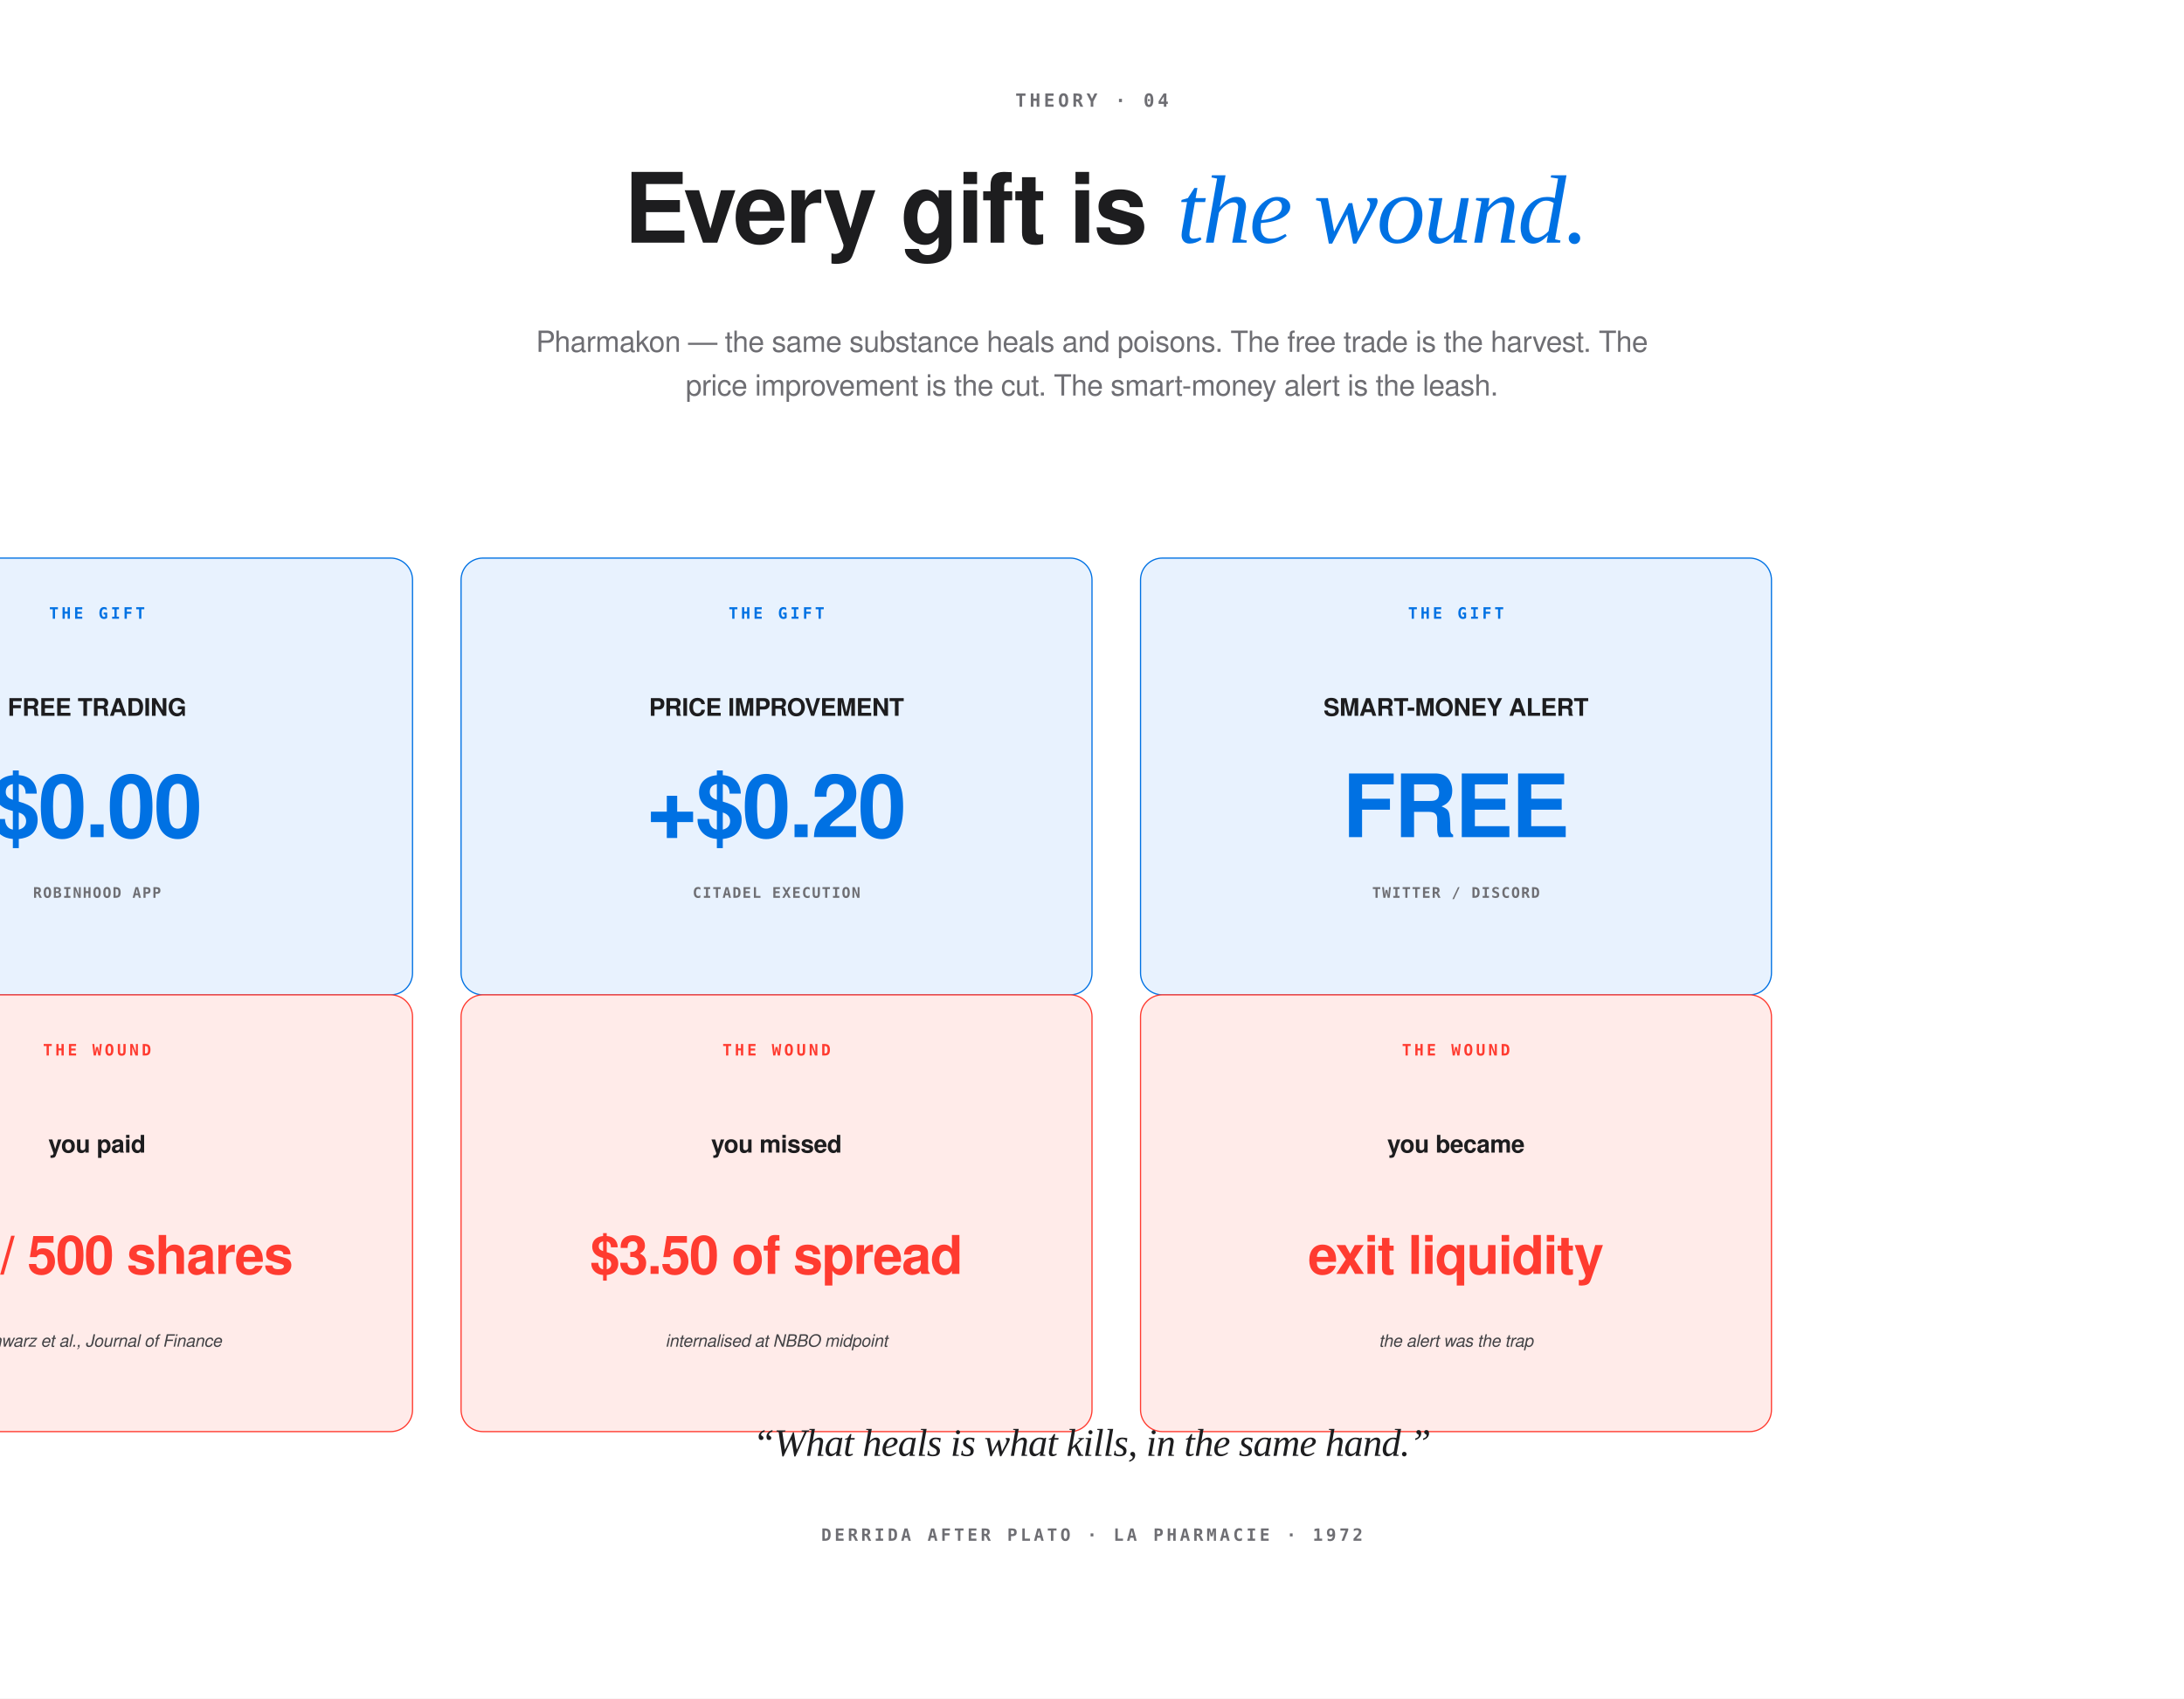
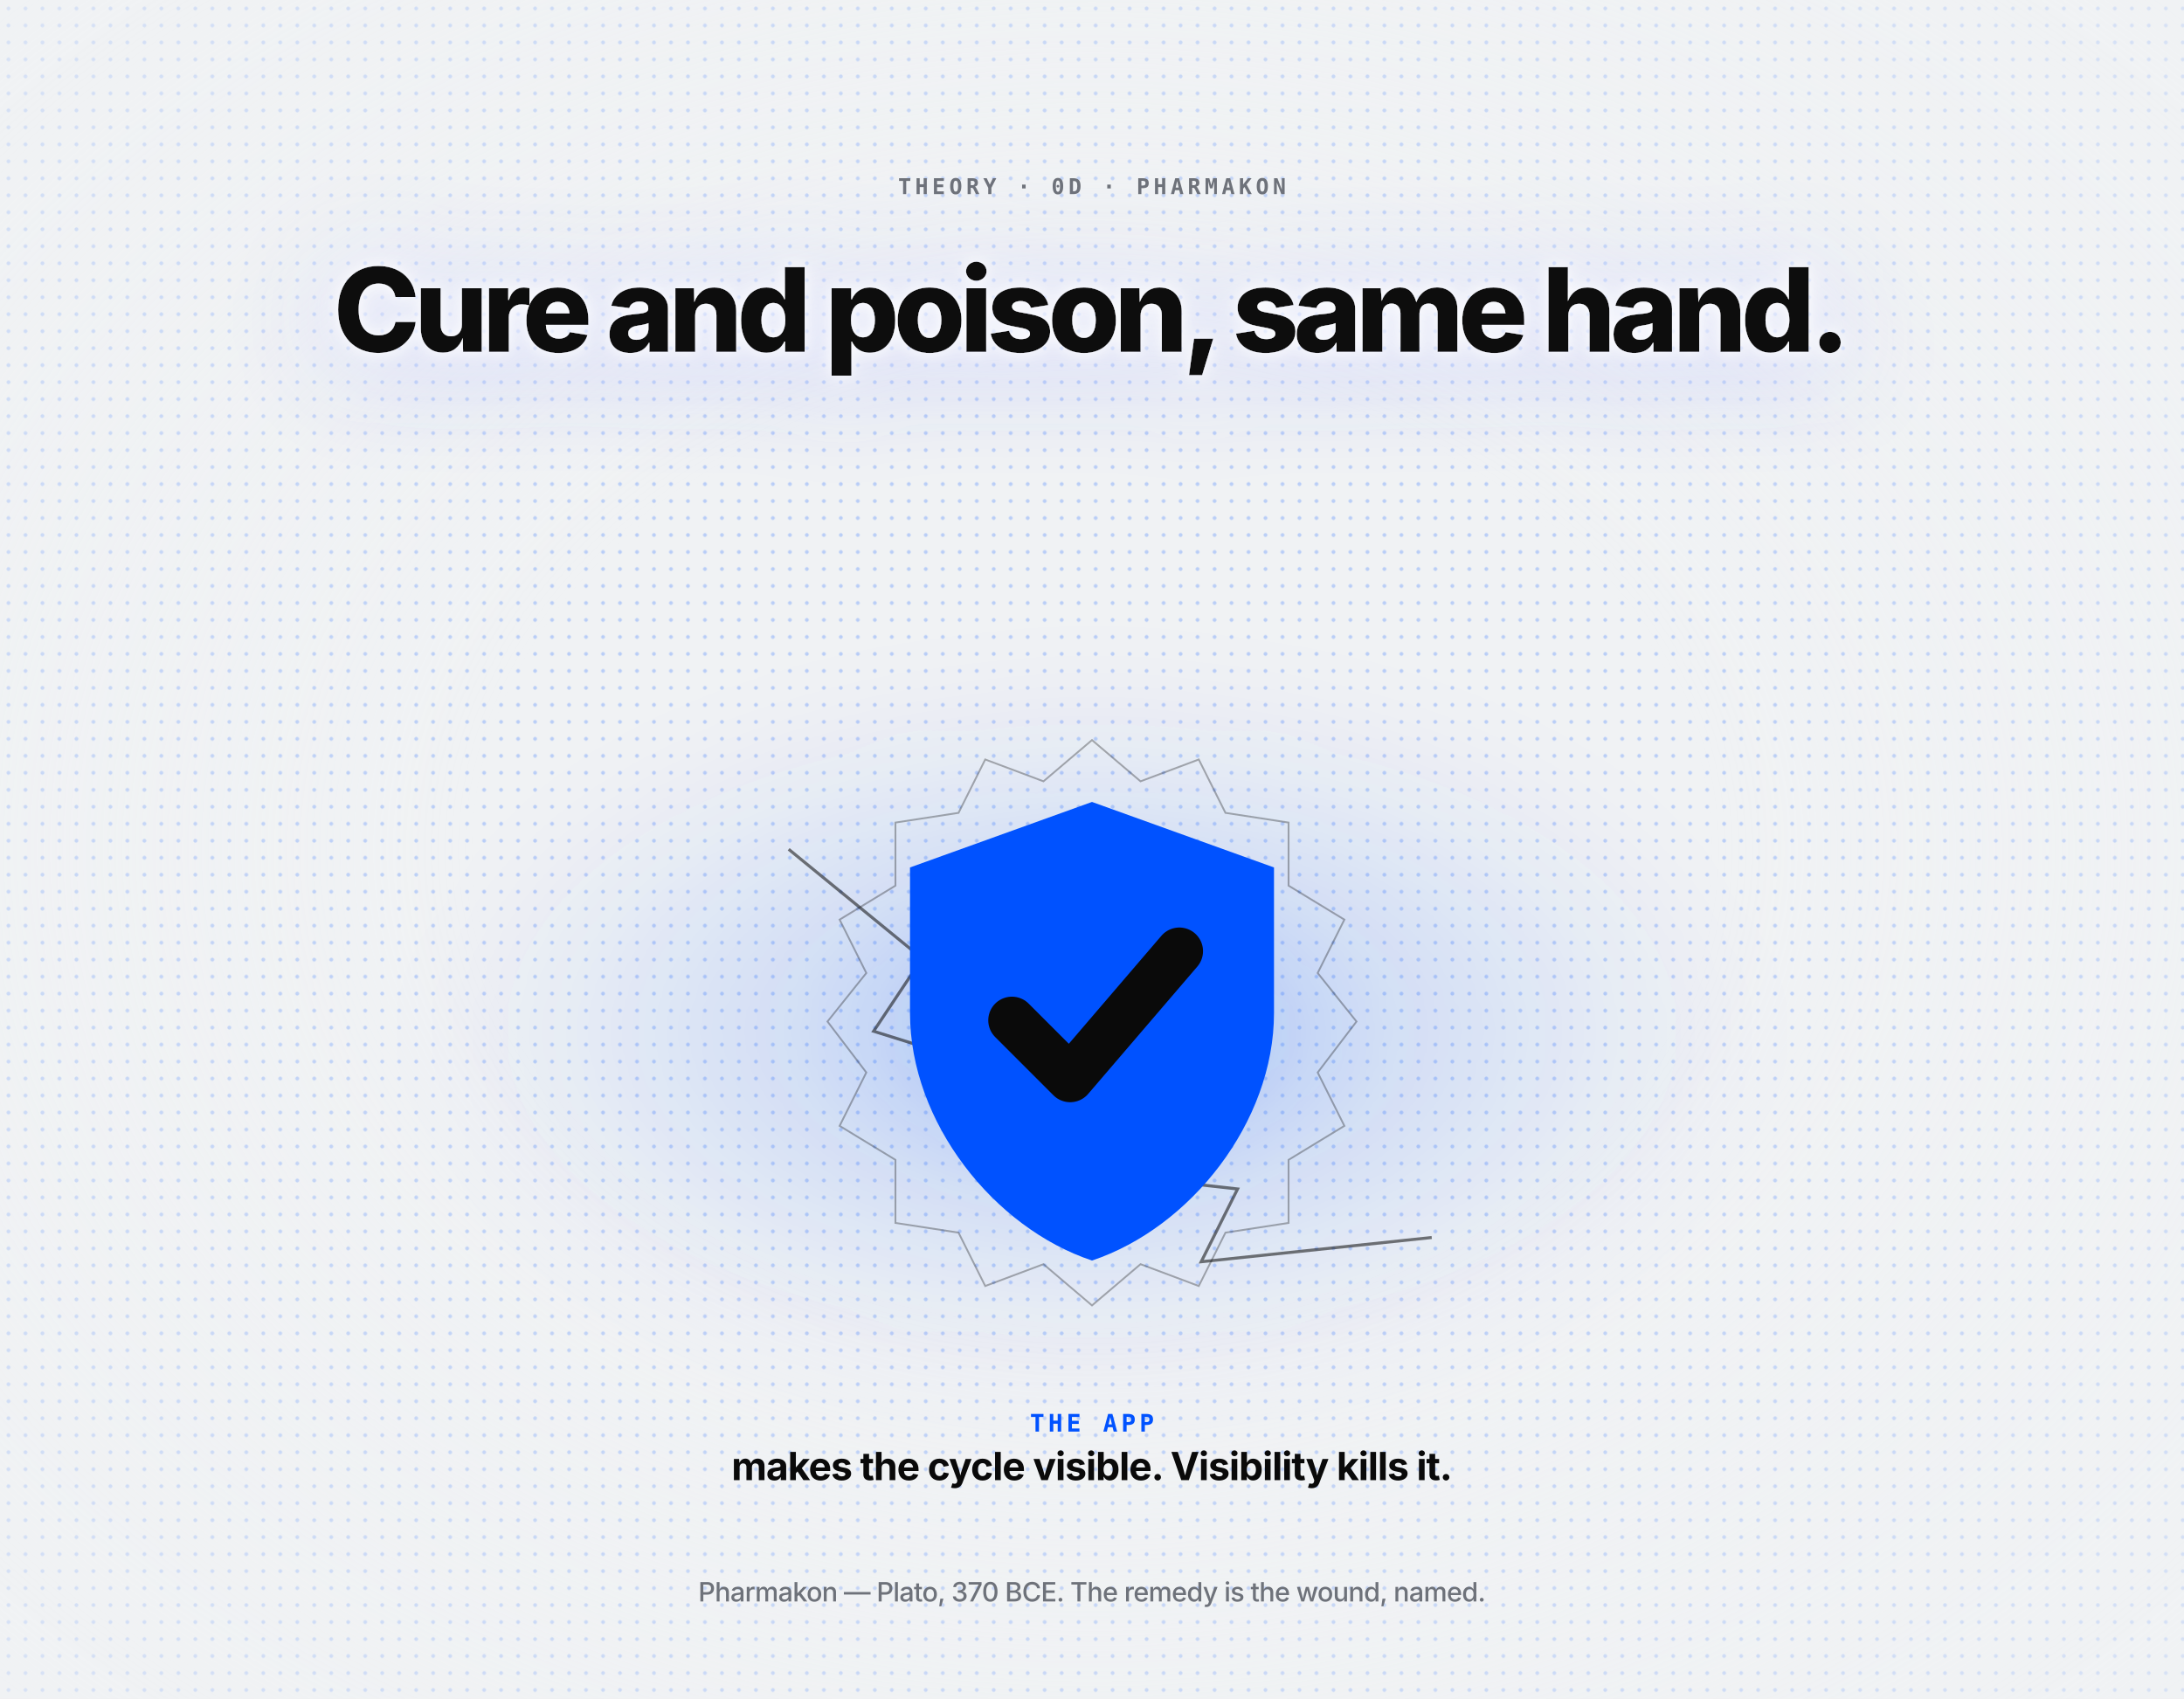
- <svg xmlns="http://www.w3.org/2000/svg" viewBox="0 0 1800 1400" width="1800" height="1400">
+ <svg xmlns="http://www.w3.org/2000/svg" viewBox="0 0 1800 1400" width="1800" height="1400" font-family="-apple-system, 'SF Pro Display', 'Helvetica Neue', sans-serif">
  <defs>
-     <marker id="arrInk" viewBox="0 0 10 10" refX="9" refY="5" markerWidth="6" markerHeight="6" orient="auto">
-       <path d="M 0 0 L 10 5 L 0 10 z" fill="#1D1D1F" />
-     </marker>
-     <marker id="arrBlue" viewBox="0 0 10 10" refX="9" refY="5" markerWidth="6" markerHeight="6" orient="auto">
-       <path d="M 0 0 L 10 5 L 0 10 z" fill="#0071E3" />
-     </marker>
-     <marker id="arrRed" viewBox="0 0 10 10" refX="9" refY="5" markerWidth="6" markerHeight="6" orient="auto">
-       <path d="M 0 0 L 10 5 L 0 10 z" fill="#FF3B30" />
-     </marker>
-     <marker id="arrGreen" viewBox="0 0 10 10" refX="9" refY="5" markerWidth="6" markerHeight="6" orient="auto">
-       <path d="M 0 0 L 10 5 L 0 10 z" fill="#34C759" />
-     </marker>
-     <marker id="arrInk3" viewBox="0 0 10 10" refX="9" refY="5" markerWidth="6" markerHeight="6" orient="auto">
-       <path d="M 0 0 L 10 5 L 0 10 z" fill="#6E6E73" />
-     </marker>
+     <pattern id="dotgrid" x="0" y="0" width="14" height="14" patternUnits="userSpaceOnUse">
+       <circle cx="7" cy="7" r="1.6" fill="#0052FF" opacity="0.22" />
+     </pattern>
+     <radialGradient id="vignette" cx="50%" cy="50%" r="70%">
+       <stop offset="40%" stop-color="#F0F2F4" stop-opacity="0" />
+       <stop offset="100%" stop-color="#F0F2F4" stop-opacity="0.55" />
+     </radialGradient>
+     <radialGradient id="halo" cx="50%" cy="50%" r="50%">
+       <stop offset="0%" stop-color="#0052FF" stop-opacity="0.45" />
+       <stop offset="40%" stop-color="#0052FF" stop-opacity="0.14" />
+       <stop offset="100%" stop-color="#0052FF" stop-opacity="0" />
+     </radialGradient>
+     <filter id="haloBlur" x="-20%" y="-20%" width="140%" height="140%">
+       <feGaussianBlur stdDeviation="48" />
+     </filter>
+     <style>
+       .bloom {
+         filter:
+           drop-shadow(0 0 6px rgba(255,255,255,0.95))
+           drop-shadow(0 0 24px rgba(255,255,255,0.55))
+           drop-shadow(0 8px 36px rgba(0, 82, 255, 0.32));
+       }
+     </style>
  </defs>
-   <rect x="0" y="0" width="1800" height="1400" rx="0" fill="#FFFFFF" />
-   <text x="900" y="88" text-anchor="middle" style="font-family:'SF Mono', 'JetBrains Mono', ui-monospace, Menlo, monospace;font-size:15px;font-weight:700;fill:#6E6E73;letter-spacing:2.7px">THEORY · 04</text>
-   <text x="946" y="200" text-anchor="end" style="font-family:'SF Pro Display', 'Helvetica Neue', Helvetica, Arial, sans-serif;font-size:80px;font-weight:700;fill:#1D1D1F;letter-spacing:-1.76px">Every gift is</text>
-   <text x="970" y="200" text-anchor="start" style="font-family:'New York', 'Times New Roman', Georgia, serif;font-size:80px;font-weight:500;fill:#0071E3;font-style:italic;letter-spacing:-1.28px">the wound.</text>
-   <text x="900" y="290" text-anchor="middle" style="font-family:'SF Pro Text', 'Helvetica Neue', Helvetica, Arial, sans-serif;font-size:24px;font-weight:500;fill:#6E6E73;letter-spacing:-0.288px">Pharmakon — the same substance heals and poisons. The free trade is the harvest. The</text>
-   <text x="900" y="326" text-anchor="middle" style="font-family:'SF Pro Text', 'Helvetica Neue', Helvetica, Arial, sans-serif;font-size:24px;font-weight:500;fill:#6E6E73;letter-spacing:-0.288px">price improvement is the cut. The smart-money alert is the leash.</text>
-   <rect x="-180" y="460" width="520" height="360" rx="18" fill="#E8F2FE" stroke="#0071E3" stroke-width="1" />
-   <text x="80" y="510" text-anchor="middle" style="font-family:'SF Mono', 'JetBrains Mono', ui-monospace, Menlo, monospace;font-size:13px;font-weight:700;fill:#0071E3;letter-spacing:2.34px">THE GIFT</text>
-   <text x="80" y="590" text-anchor="middle" style="font-family:'SF Pro Text', 'Helvetica Neue', Helvetica, Arial, sans-serif;font-size:20px;font-weight:700;fill:#1D1D1F;letter-spacing:-0.22px">FREE TRADING</text>
-   <text x="80" y="690" text-anchor="middle" style="font-family:'SF Pro Display', 'Helvetica Neue', Helvetica, Arial, sans-serif;font-size:72px;font-weight:800;fill:#0071E3;letter-spacing:-1.584px">$0.00</text>
-   <text x="80" y="740" text-anchor="middle" style="font-family:'SF Mono', 'JetBrains Mono', ui-monospace, Menlo, monospace;font-size:12px;font-weight:600;fill:#6E6E73;letter-spacing:0.96px">ROBINHOOD APP</text>
-   <rect x="-180" y="820" width="520" height="360" rx="18" fill="#FFEBE9" stroke="#FF3B30" stroke-width="1" />
-   <text x="80" y="870" text-anchor="middle" style="font-family:'SF Mono', 'JetBrains Mono', ui-monospace, Menlo, monospace;font-size:13px;font-weight:700;fill:#FF3B30;letter-spacing:2.34px">THE WOUND</text>
-   <text x="80" y="950" text-anchor="middle" style="font-family:'SF Pro Text', 'Helvetica Neue', Helvetica, Arial, sans-serif;font-size:20px;font-weight:700;fill:#1D1D1F;letter-spacing:-0.22px">you paid</text>
-   <text x="80" y="1050" text-anchor="middle" style="font-family:'SF Pro Display', 'Helvetica Neue', Helvetica, Arial, sans-serif;font-size:44px;font-weight:800;fill:#FF3B30;letter-spacing:-0.968px">$15 / 500 shares</text>
-   <text x="80" y="1110" text-anchor="middle" style="font-family:'SF Pro Text', 'Helvetica Neue', Helvetica, Arial, sans-serif;font-size:14px;font-weight:500;fill:#424245;font-style:italic;letter-spacing:-0.14px">Schwarz et al., Journal of Finance</text>
-   <rect x="380" y="460" width="520" height="360" rx="18" fill="#E8F2FE" stroke="#0071E3" stroke-width="1" />
-   <text x="640" y="510" text-anchor="middle" style="font-family:'SF Mono', 'JetBrains Mono', ui-monospace, Menlo, monospace;font-size:13px;font-weight:700;fill:#0071E3;letter-spacing:2.34px">THE GIFT</text>
-   <text x="640" y="590" text-anchor="middle" style="font-family:'SF Pro Text', 'Helvetica Neue', Helvetica, Arial, sans-serif;font-size:20px;font-weight:700;fill:#1D1D1F;letter-spacing:-0.22px">PRICE IMPROVEMENT</text>
-   <text x="640" y="690" text-anchor="middle" style="font-family:'SF Pro Display', 'Helvetica Neue', Helvetica, Arial, sans-serif;font-size:72px;font-weight:800;fill:#0071E3;letter-spacing:-1.584px">+$0.20</text>
-   <text x="640" y="740" text-anchor="middle" style="font-family:'SF Mono', 'JetBrains Mono', ui-monospace, Menlo, monospace;font-size:12px;font-weight:600;fill:#6E6E73;letter-spacing:0.96px">CITADEL EXECUTION</text>
-   <rect x="380" y="820" width="520" height="360" rx="18" fill="#FFEBE9" stroke="#FF3B30" stroke-width="1" />
-   <text x="640" y="870" text-anchor="middle" style="font-family:'SF Mono', 'JetBrains Mono', ui-monospace, Menlo, monospace;font-size:13px;font-weight:700;fill:#FF3B30;letter-spacing:2.34px">THE WOUND</text>
-   <text x="640" y="950" text-anchor="middle" style="font-family:'SF Pro Text', 'Helvetica Neue', Helvetica, Arial, sans-serif;font-size:20px;font-weight:700;fill:#1D1D1F;letter-spacing:-0.22px">you missed</text>
-   <text x="640" y="1050" text-anchor="middle" style="font-family:'SF Pro Display', 'Helvetica Neue', Helvetica, Arial, sans-serif;font-size:44px;font-weight:800;fill:#FF3B30;letter-spacing:-0.968px">$3.50 of spread</text>
-   <text x="640" y="1110" text-anchor="middle" style="font-family:'SF Pro Text', 'Helvetica Neue', Helvetica, Arial, sans-serif;font-size:14px;font-weight:500;fill:#424245;font-style:italic;letter-spacing:-0.14px">internalised at NBBO midpoint</text>
-   <rect x="940" y="460" width="520" height="360" rx="18" fill="#E8F2FE" stroke="#0071E3" stroke-width="1" />
-   <text x="1200" y="510" text-anchor="middle" style="font-family:'SF Mono', 'JetBrains Mono', ui-monospace, Menlo, monospace;font-size:13px;font-weight:700;fill:#0071E3;letter-spacing:2.34px">THE GIFT</text>
-   <text x="1200" y="590" text-anchor="middle" style="font-family:'SF Pro Text', 'Helvetica Neue', Helvetica, Arial, sans-serif;font-size:20px;font-weight:700;fill:#1D1D1F;letter-spacing:-0.22px">SMART-MONEY ALERT</text>
-   <text x="1200" y="690" text-anchor="middle" style="font-family:'SF Pro Display', 'Helvetica Neue', Helvetica, Arial, sans-serif;font-size:72px;font-weight:800;fill:#0071E3;letter-spacing:-1.584px">FREE</text>
-   <text x="1200" y="740" text-anchor="middle" style="font-family:'SF Mono', 'JetBrains Mono', ui-monospace, Menlo, monospace;font-size:12px;font-weight:600;fill:#6E6E73;letter-spacing:0.96px">TWITTER / DISCORD</text>
-   <rect x="940" y="820" width="520" height="360" rx="18" fill="#FFEBE9" stroke="#FF3B30" stroke-width="1" />
-   <text x="1200" y="870" text-anchor="middle" style="font-family:'SF Mono', 'JetBrains Mono', ui-monospace, Menlo, monospace;font-size:13px;font-weight:700;fill:#FF3B30;letter-spacing:2.34px">THE WOUND</text>
-   <text x="1200" y="950" text-anchor="middle" style="font-family:'SF Pro Text', 'Helvetica Neue', Helvetica, Arial, sans-serif;font-size:20px;font-weight:700;fill:#1D1D1F;letter-spacing:-0.22px">you became</text>
-   <text x="1200" y="1050" text-anchor="middle" style="font-family:'SF Pro Display', 'Helvetica Neue', Helvetica, Arial, sans-serif;font-size:44px;font-weight:800;fill:#FF3B30;letter-spacing:-0.968px">exit liquidity</text>
-   <text x="1200" y="1110" text-anchor="middle" style="font-family:'SF Pro Text', 'Helvetica Neue', Helvetica, Arial, sans-serif;font-size:14px;font-weight:500;fill:#424245;font-style:italic;letter-spacing:-0.14px">the alert was the trap</text>
-   <text x="900" y="1200" text-anchor="middle" style="font-family:'New York', 'Times New Roman', Georgia, serif;font-size:32px;font-weight:500;fill:#1D1D1F;font-style:italic;letter-spacing:-0.512px">“What heals is what kills, in the same hand.”</text>
-   <text x="900" y="1270" text-anchor="middle" style="font-family:'SF Mono', 'JetBrains Mono', ui-monospace, Menlo, monospace;font-size:14px;font-weight:700;fill:#6E6E73;letter-spacing:2.52px">DERRIDA AFTER PLATO · LA PHARMACIE · 1972</text>
+   <rect x="0" y="0" width="1800" height="1400" fill="#F0F2F4" />
+   <rect x="0" y="0" width="1800" height="1400" fill="url(#dotgrid)" />
+   <rect x="0" y="0" width="1800" height="1400" fill="url(#vignette)" />
+   <text x="900" y="160" text-anchor="middle" font-family="'SF Mono', monospace" font-size="18" font-weight="700" letter-spacing="3.2" fill="#6E727A">THEORY · 0D · PHARMAKON</text>
+   <text x="900" y="290" text-anchor="middle" font-family="'SF Pro Display', sans-serif" font-size="96" font-weight="800" letter-spacing="-4.8" fill="#0A0A0A" class="bloom">Cure and poison, same hand.</text>
+   <ellipse cx="900" cy="850" rx="540" ry="280" fill="url(#halo)" filter="url(#haloBlur)" />
+   <g opacity="0.32">
+     <path d="       M 900 610       L 940 644 L 988 626       L 1010 670 L 1062 678       L 1062 730 L 1108 758       L 1086 802 L 1118 842       L 1086 884 L 1108 928       L 1062 956 L 1062 1008       L 1010 1016 L 988 1060       L 940 1042 L 900 1076       L 860 1042 L 812 1060       L 790 1016 L 738 1008       L 738 956 L 692 928       L 714 884 L 682 842       L 714 802 L 692 758       L 738 730 L 738 678       L 790 670 L 812 626       L 860 644 Z" fill="none" stroke="#0A0A0A" stroke-width="1.5" />
+     <circle cx="900" cy="843" r="120" fill="none" stroke="#0A0A0A" stroke-width="1.5" />
+     <circle cx="900" cy="843" r="36" fill="none" stroke="#0A0A0A" stroke-width="1.5" />
+   </g>
+   <path d="M 650 700 L 760 790 L 720 850 L 880 900 L 840 960 L 1020 980 L 990 1040 L 1180 1020" fill="none" stroke="#0A0A0A" stroke-width="2.5" opacity="0.55" stroke-linejoin="miter" />
+   <g transform="translate(720, 640) scale(15)">
+     <path d="M12 1.4 L22 5 L22 13 C22 19 17.4 24.8 12 26.6 C6.6 24.8 2 19 2 13 L2 5 Z" fill="#0052FF" />
+     <path d="M7.6 13.4 L10.8 16.6 L16.8 9.6" stroke="#0A0A0A" stroke-width="2.6" fill="none" stroke-linecap="round" stroke-linejoin="round" />
+   </g>
+   <text x="900" y="1180" text-anchor="middle" font-family="'SF Mono', monospace" font-size="20" font-weight="700" letter-spacing="3" fill="#0052FF">THE APP</text>
+   <text x="900" y="1220" text-anchor="middle" font-family="'SF Pro Display', sans-serif" font-size="32" font-weight="700" letter-spacing="-0.7" fill="#0A0A0A">makes the cycle visible. Visibility kills it.</text>
+   <text x="900" y="1320" text-anchor="middle" font-family="'SF Pro Text', sans-serif" font-size="22" font-weight="500" letter-spacing="-0.48" fill="#6E727A">Pharmakon — Plato, 370 BCE. The remedy is the wound, named.</text>
</svg>
